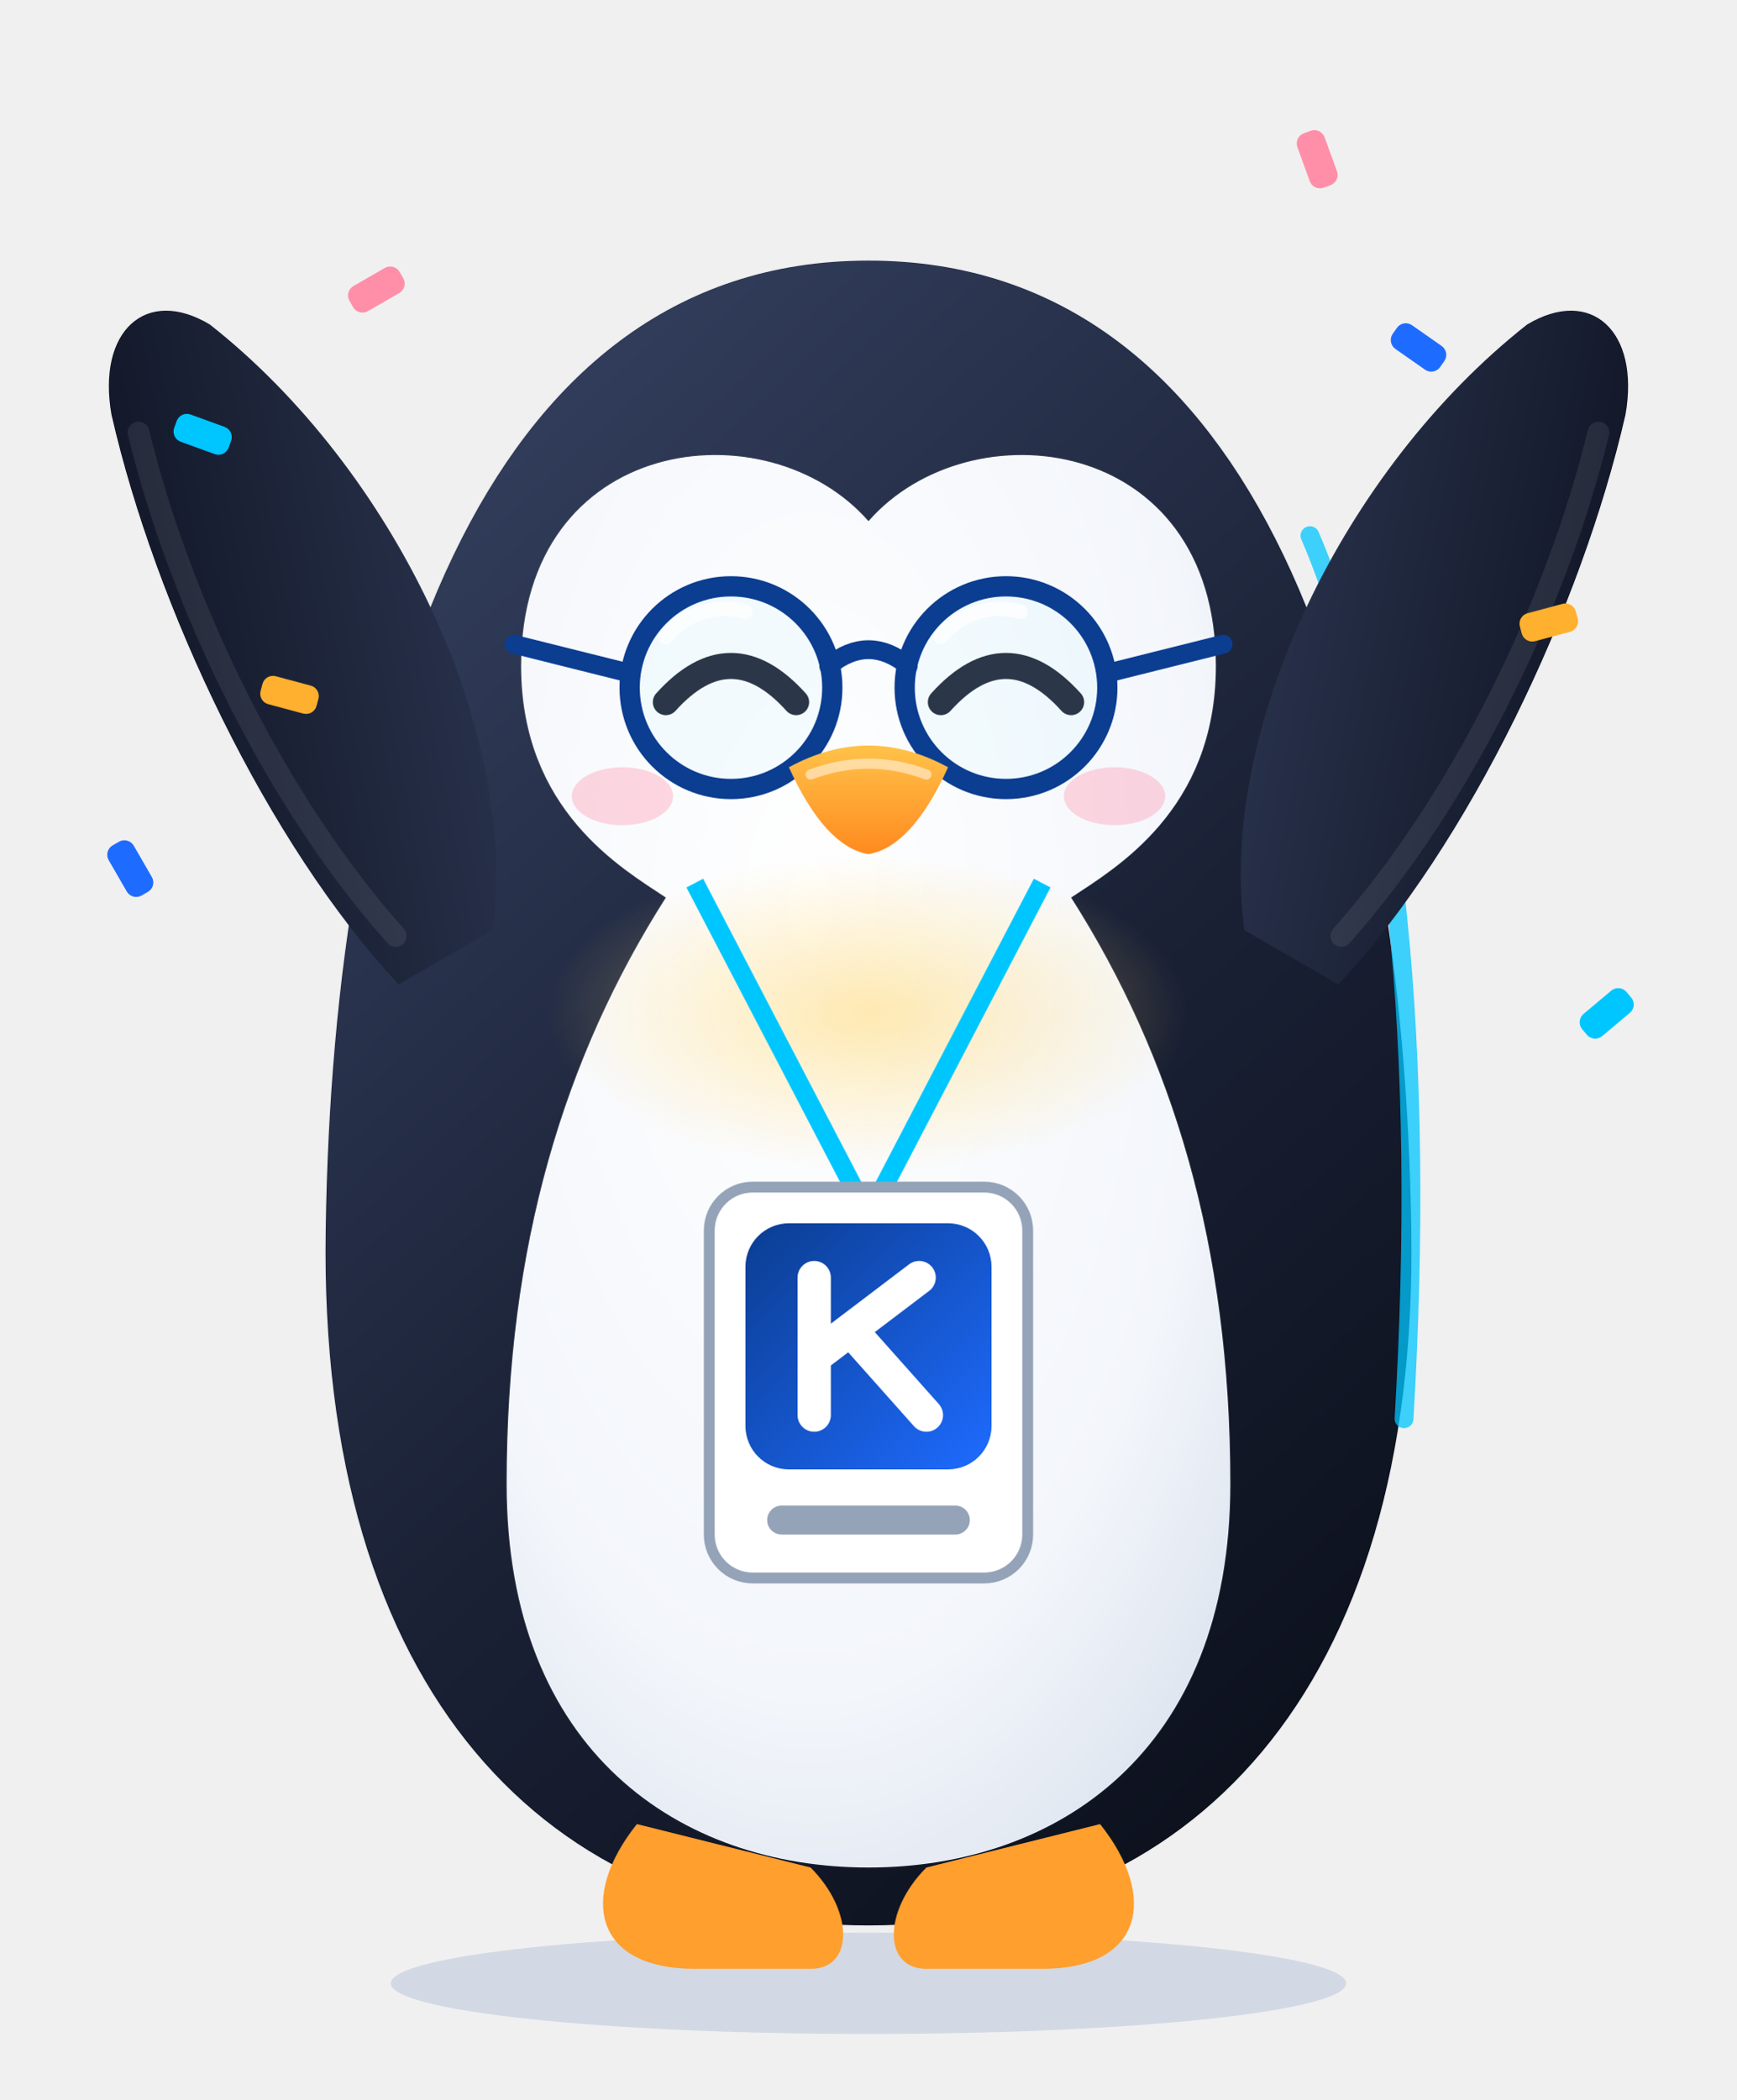
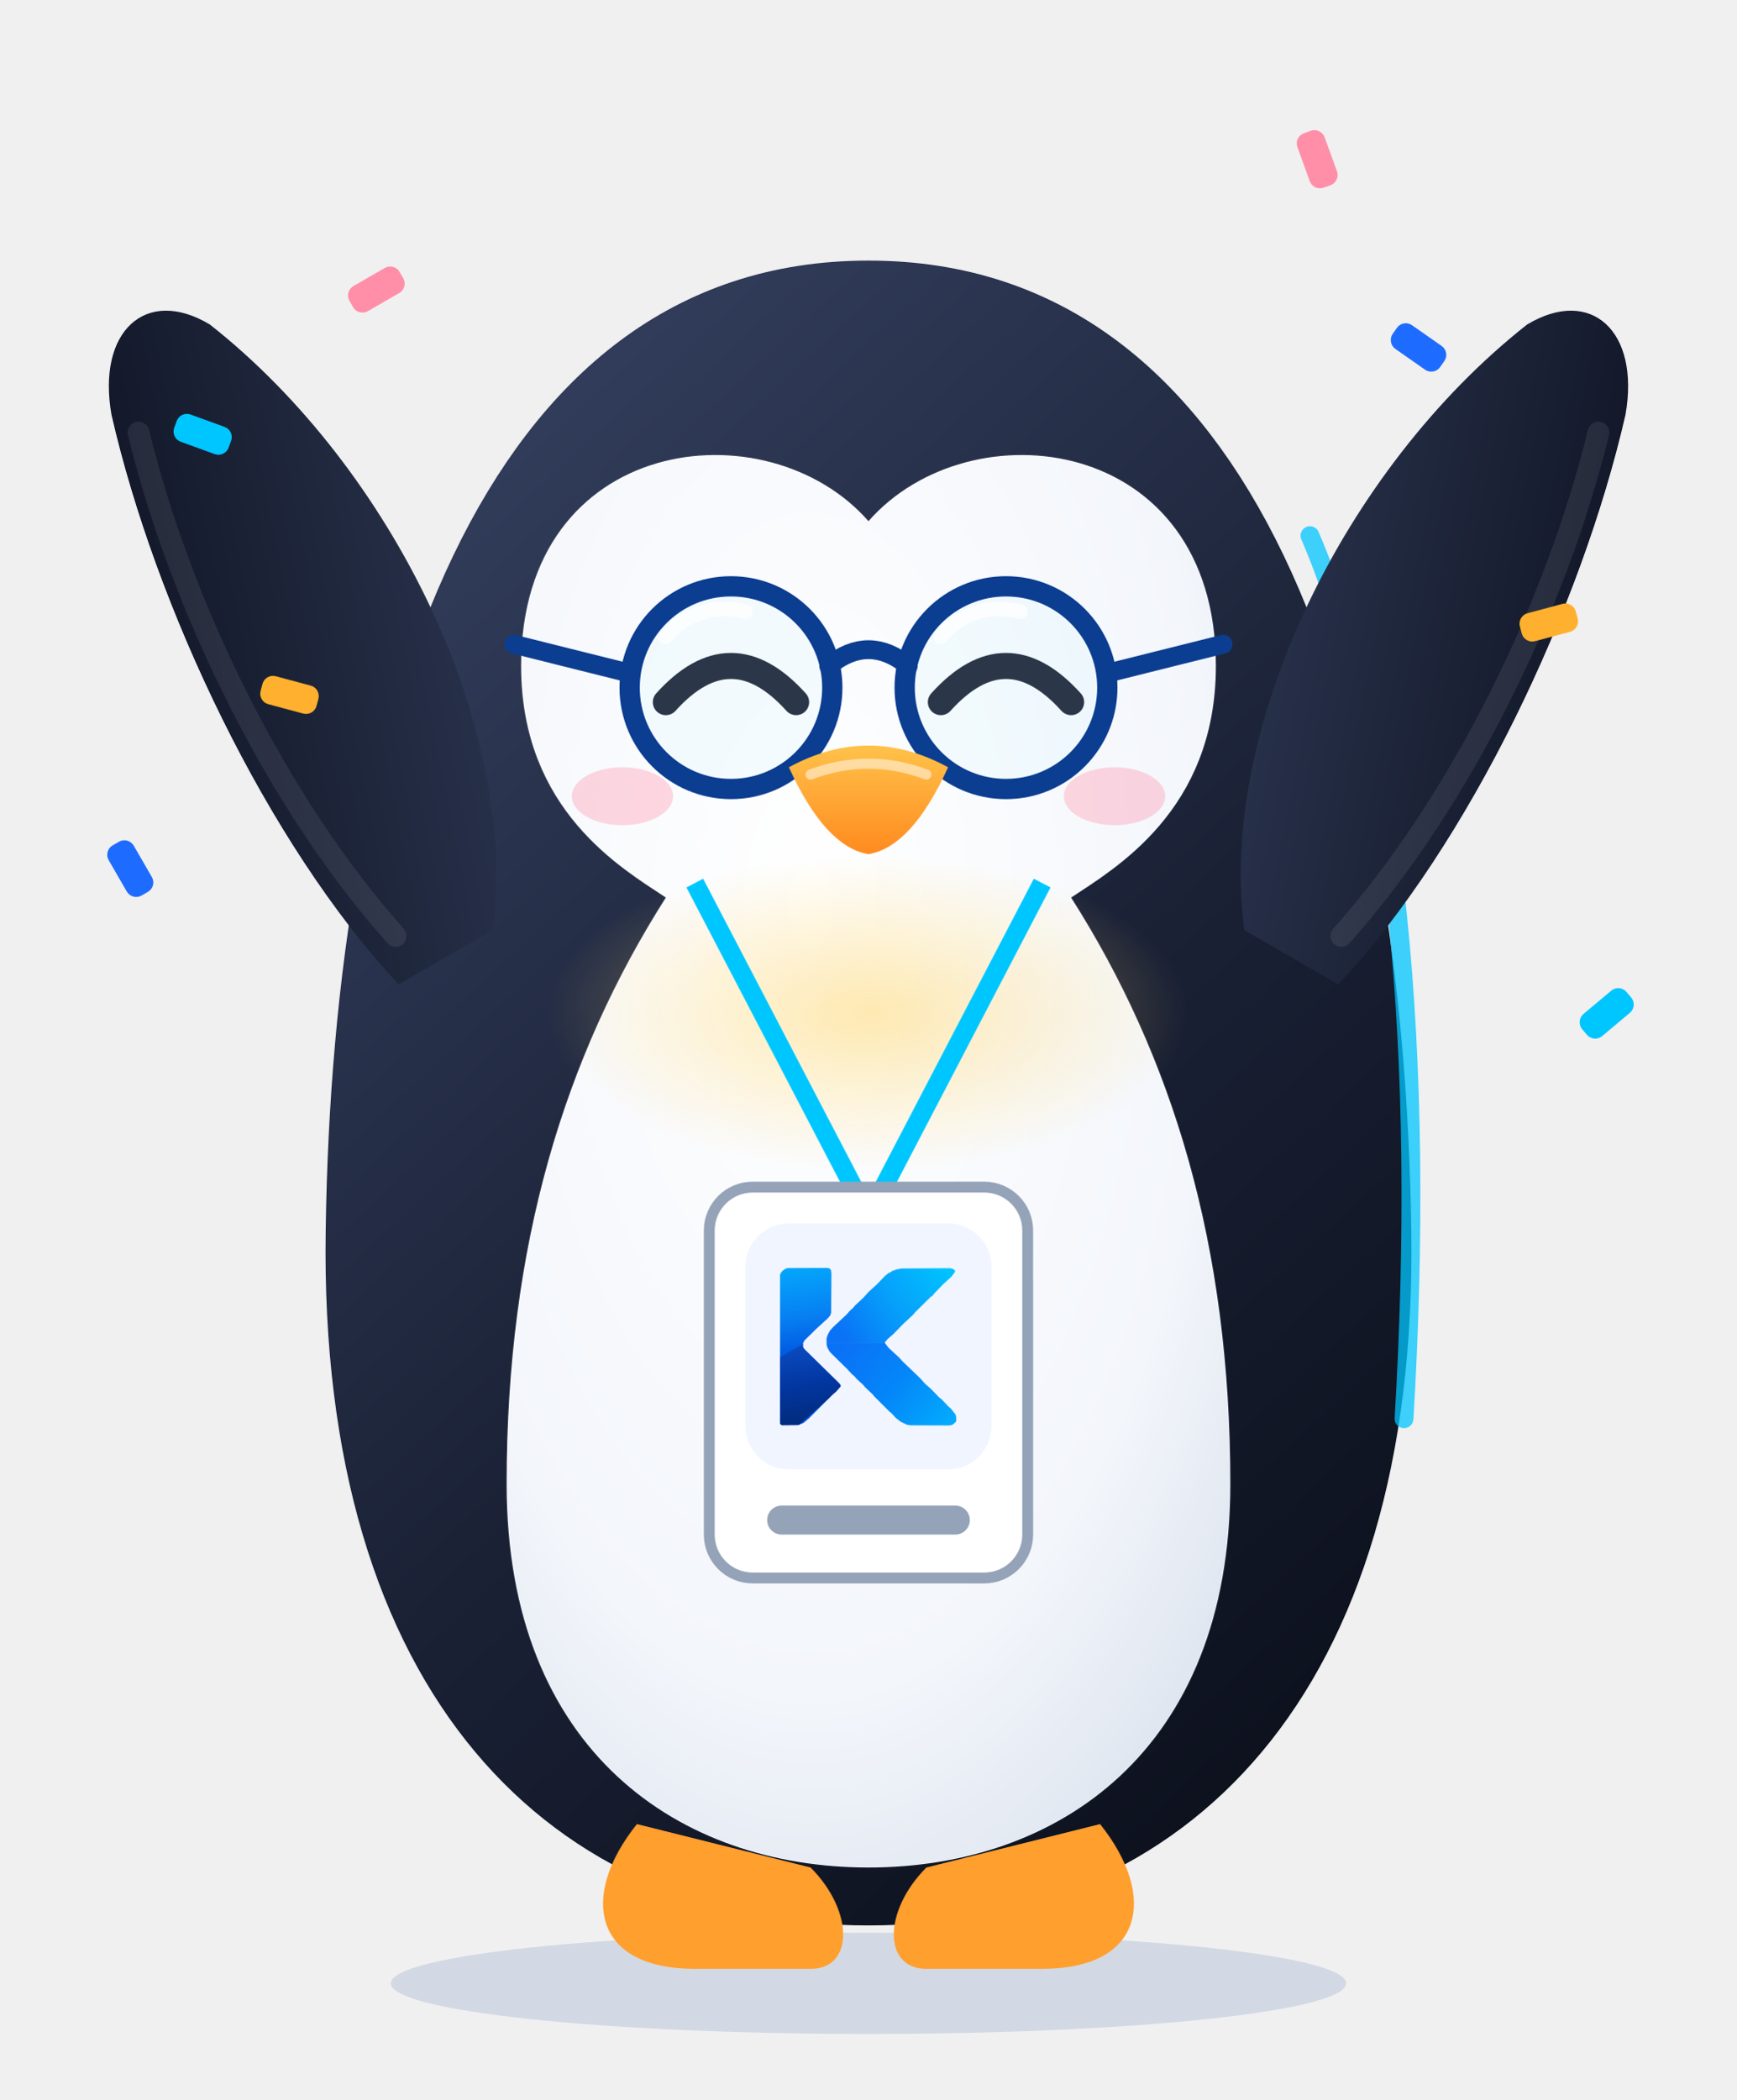
<svg xmlns="http://www.w3.org/2000/svg" viewBox="0 0 240 290" role="img" aria-label="Krewoxa penguin mascot — celebrating">
  <defs>
    <linearGradient id="kp-body" x1="0.2" y1="0" x2="0.8" y2="1">
      <stop offset="0" stop-color="#34405F" />
      <stop offset="0.55" stop-color="#1A2135" />
      <stop offset="1" stop-color="#0C101C" />
    </linearGradient>
    <linearGradient id="kp-fl" x1="0" y1="0" x2="1" y2="1">
      <stop offset="0" stop-color="#2C3651" />
      <stop offset="1" stop-color="#0E1322" />
    </linearGradient>
    <radialGradient id="kp-belly" cx="0.42" cy="0.32" r="0.8">
      <stop offset="0" stop-color="#FFFFFF" />
      <stop offset="0.7" stop-color="#F3F6FB" />
      <stop offset="1" stop-color="#DCE3EE" />
    </radialGradient>
    <linearGradient id="kp-beak" x1="0" y1="0" x2="0" y2="1">
      <stop offset="0" stop-color="#FFC24A" />
      <stop offset="1" stop-color="#FF8A1F" />
    </linearGradient>
    <radialGradient id="kp-chest" cx="0.5" cy="0.5" r="0.5">
      <stop offset="0" stop-color="#FFD873" stop-opacity="0.55" />
      <stop offset="1" stop-color="#FFD873" stop-opacity="0" />
    </radialGradient>
    <linearGradient id="kp-brand" x1="0" y1="0" x2="1" y2="1">
      <stop offset="0" stop-color="#0B3D91" />
      <stop offset="1" stop-color="#1E6BFF" />
    </linearGradient>
+     <clipPath id="bkxBar">
+       <path d="M190.0 27.5 L179.5 26.0 L47.0 26.5 L38.5 28.5 L28.5 35.5 L22.5 42.5 L19.5 50.0 L19.5 560.5 L21.5 565.0 L25.5 567.5 L82.5 567.0 L100.0 560.0 L119.0 544.0 L198.5 464.0 L213.0 451.0 L228.0 434.0 L227.5 429.0 L222.0 422.5 L104.5 307.0 L100.0 301.5 L98.0 296.5 L98.5 286.5 L103.0 276.5 L143.0 237.0 L185.0 198.5 L193.0 188.5 L195.5 179.0 L196.5 46.0 L195.0 34.0Z" />
+     </clipPath>
+     <clipPath id="bkxChev">
+       <path d="M612.0 28.5 L604.0 27.0 L438.0 28.0 L424.0 30.5 L405.5 36.5 L400.5 40.5 L392.5 44.0 L380.5 54.0 L353.0 82.5 L324.5 108.5 L307.5 127.5 L275.5 157.5 L274.5 160.0 L259.0 174.5 L248.5 186.5 L202.5 229.5 L191.5 241.5 L183.5 256.5 L179.5 269.5 L180.0 292.0 L184.0 304.0 L186.5 306.5 L188.5 312.0 L195.5 320.0 L251.0 374.5 L267.0 392.0 L275.5 399.0 L284.0 409.0 L305.0 428.0 L313.5 438.0 L338.0 461.0 L344.5 469.0 L397.5 522.0 L402.0 525.0 L418.5 543.0 L435.5 556.0 L456.5 566.0 L468.5 568.0 L601.0 568.5 L609.0 567.5 L615.0 565.0 L624.0 557.0 L626.0 553.5 L626.0 538.5 L624.0 531.0 L608.0 510.5 L598.5 502.5 L576.0 478.5 L568.0 472.5 L539.0 442.5 L519.5 425.5 L501.0 405.0 L440.5 347.0 L431.0 336.0 L393.5 301.5 L380.5 284.5 L381.0 281.5 L391.0 270.0 L410.5 253.0 L440.5 222.0 L480.0 185.0 L483.0 180.5 L538.0 126.0 L545.5 121.0 L550.0 114.5 L582.5 81.0 L610.0 56.0 L622.0 39.5 L622.0 35.5 L620.0 32.5Z" />
+     </clipPath>
+     <linearGradient id="bkxBarG" gradientUnits="userSpaceOnUse" x1="60" y1="27" x2="100" y2="330">
+       <stop offset="0" stop-color="#04A6FC" />
+       <stop offset=".55" stop-color="#0780F2" />
+       <stop offset="1" stop-color="#0056E0" />
+     </linearGradient>
+     <linearGradient id="bkxBarD" gradientUnits="userSpaceOnUse" x1="60" y1="300" x2="100" y2="567">
+       <stop offset="0" stop-color="#0A4BC0" />
+       <stop offset=".5" stop-color="#0236A0" />
+       <stop offset="1" stop-color="#012B7B" />
+     </linearGradient>
+     <linearGradient id="bkxChevU" gradientUnits="userSpaceOnUse" x1="590" y1="30" x2="250" y2="285">
+       <stop offset="0" stop-color="#00C2FF" />
+       <stop offset=".5" stop-color="#06A0FA" />
+       <stop offset="1" stop-color="#0A72F6" />
+     </linearGradient>
+     <linearGradient id="bkxChevL" gradientUnits="userSpaceOnUse" x1="250" y1="285" x2="600" y2="560">
+       <stop offset="0" stop-color="#0A72F6" />
+       <stop offset=".5" stop-color="#0486F8" />
+       <stop offset="1" stop-color="#03AAFD" />
+     </linearGradient>
  </defs>
  <ellipse cx="120" cy="274" rx="66" ry="7" fill="#0B3D91" opacity=".13" />
  <path d="M120 36 C174 36 194 100 195 170 C196 234 164 266 120 266 C76 266 44 234 45 170 C46 100 66 36 120 36 Z" fill="url(#kp-body)" />
  <path d="M120 72 C106 56 72 60 72 92 C72 112 86 120 92 124 C78 146 70 172 70 205 C70 242 94 258 120 258 C146 258 170 242 170 205 C170 172 162 146 148 124 C154 120 168 112 168 92 C168 60 134 56 120 72 Z" fill="url(#kp-belly)" />
  <ellipse cx="120" cy="140" rx="44" ry="22" fill="url(#kp-chest)" />
  <path d="M181 74 C193 102 197 146 194 196" fill="none" stroke="#00C6FF" stroke-width="2.6" stroke-linecap="round" opacity=".75" />
  <path d="M88 252 C80 262 82 272 96 272 L112 272 C118 272 118 264 112 258 Z" fill="#FF9F2E" />
  <path d="M152 252 C160 262 158 272 144 272 L128 272 C122 272 122 264 128 258 Z" fill="#FF9F2E" />
  <path d="M96 122 L120 168 L144 122" fill="none" stroke="#00C6FF" stroke-width="2.6" stroke-linejoin="round" />
  <rect x="98" y="164" width="44" height="54" rx="6" fill="#fff" stroke="#94A3B8" stroke-width="1.5" />
-   <rect x="103" y="169" width="34" height="34" rx="6" fill="url(#kp-brand)" />
-   <path d="M112.5 176.5 V195.5 M112.5 187.5 L127 176.5 M117.5 183.7 L128 195.5" fill="none" stroke="#fff" stroke-width="4.6" stroke-linecap="round" stroke-linejoin="round" />
+   <rect x="103" y="169" width="34" height="34" rx="6" fill="#F1F5FF" />
+   <g transform="translate(107 174.12) scale(0.04012)">
+     <g clip-path="url(#bkxBar)">
+       <rect x="0" y="0" width="240" height="600" fill="url(#bkxBarG)" />
+       <polygon points="20,333 98,288 235,433 81,570 20,570" fill="url(#bkxBarD)" />
+     </g>
+     <g clip-path="url(#bkxChev)">
+       <rect x="170" y="0" width="480" height="286" fill="url(#bkxChevU)" />
+       <rect x="170" y="285" width="480" height="320" fill="url(#bkxChevL)" />
+     </g>
+   </g>
  <rect x="106" y="208" width="28" height="4" rx="2" fill="#94A3B8" />
  <path d="M92 97 Q101 87 110 97" fill="none" stroke="#141A2B" stroke-width="3.6" stroke-linecap="round" />
  <path d="M130 97 Q139 87 148 97" fill="none" stroke="#141A2B" stroke-width="3.6" stroke-linecap="round" />
  <path d="M87 93 L71 89" stroke="#0B3D91" stroke-width="2.6" stroke-linecap="round" />
  <path d="M153 93 L169 89" stroke="#0B3D91" stroke-width="2.6" stroke-linecap="round" />
  <path d="M114.5 92 Q120 87.5 125.5 92" fill="none" stroke="#0B3D91" stroke-width="2.6" stroke-linecap="round" />
  <circle cx="101" cy="95" r="14" fill="#BFEFFF" fill-opacity=".14" stroke="#0B3D91" stroke-width="2.8" />
  <path d="M92 88 A10.5 10.5 0 0 1 103 84.5" fill="none" stroke="#fff" stroke-opacity=".75" stroke-width="2" stroke-linecap="round" />
  <circle cx="139" cy="95" r="14" fill="#BFEFFF" fill-opacity=".14" stroke="#0B3D91" stroke-width="2.8" />
  <path d="M130 88 A10.5 10.5 0 0 1 141 84.5" fill="none" stroke="#fff" stroke-opacity=".75" stroke-width="2" stroke-linecap="round" />
  <ellipse cx="86" cy="110" rx="7" ry="4" fill="#FF8FA8" opacity=".35" />
  <ellipse cx="154" cy="110" rx="7" ry="4" fill="#FF8FA8" opacity=".35" />
  <path d="M109 106 Q120 100 131 106 Q126 117 120 118 Q114 117 109 106 Z" fill="url(#kp-beak)" />
  <path d="M112 107 Q120 104 128 107" fill="none" stroke="#fff" stroke-opacity=".5" stroke-width="1.4" stroke-linecap="round" />
  <g transform="translate(62 132) rotate(150) scale(1 1.0)">
    <path d="M-7 0 C-24 22,-27 62,-15 92 C-10 101,-1 99,3 88 C11 62,14 26,8 0 Z" fill="url(#kp-fl)" />
    <path d="M5 6 C10 30,8 60,1 84" fill="none" stroke="#fff" stroke-opacity=".08" stroke-width="3" stroke-linecap="round" />
  </g>
  <g transform="translate(178 132) rotate(-150) scale(-1,1) scale(1 1.0)">
    <path d="M-7 0 C-24 22,-27 62,-15 92 C-10 101,-1 99,3 88 C11 62,14 26,8 0 Z" fill="url(#kp-fl)" />
    <path d="M5 6 C10 30,8 60,1 84" fill="none" stroke="#fff" stroke-opacity=".08" stroke-width="3" stroke-linecap="round" />
  </g>
  <rect x="24" y="58" width="8" height="4" rx="1.5" fill="#00C6FF" transform="rotate(20 28 60)" />
  <rect x="48" y="38" width="8" height="4" rx="1.5" fill="#FF8FA8" transform="rotate(-30 52 40)" />
  <rect x="192" y="46" width="8" height="4" rx="1.5" fill="#1E6BFF" transform="rotate(35 196 48)" />
  <rect x="210" y="84" width="8" height="4" rx="1.5" fill="#FFB02E" transform="rotate(-15 214 86)" />
  <rect x="14" y="118" width="8" height="4" rx="1.5" fill="#1E6BFF" transform="rotate(60 18 120)" />
  <rect x="218" y="138" width="8" height="4" rx="1.5" fill="#00C6FF" transform="rotate(-40 222 140)" />
  <rect x="36" y="94" width="8" height="4" rx="1.5" fill="#FFB02E" transform="rotate(15 40 96)" />
  <rect x="178" y="20" width="8" height="4" rx="1.5" fill="#FF8FA8" transform="rotate(70 182 22)" />
</svg>
